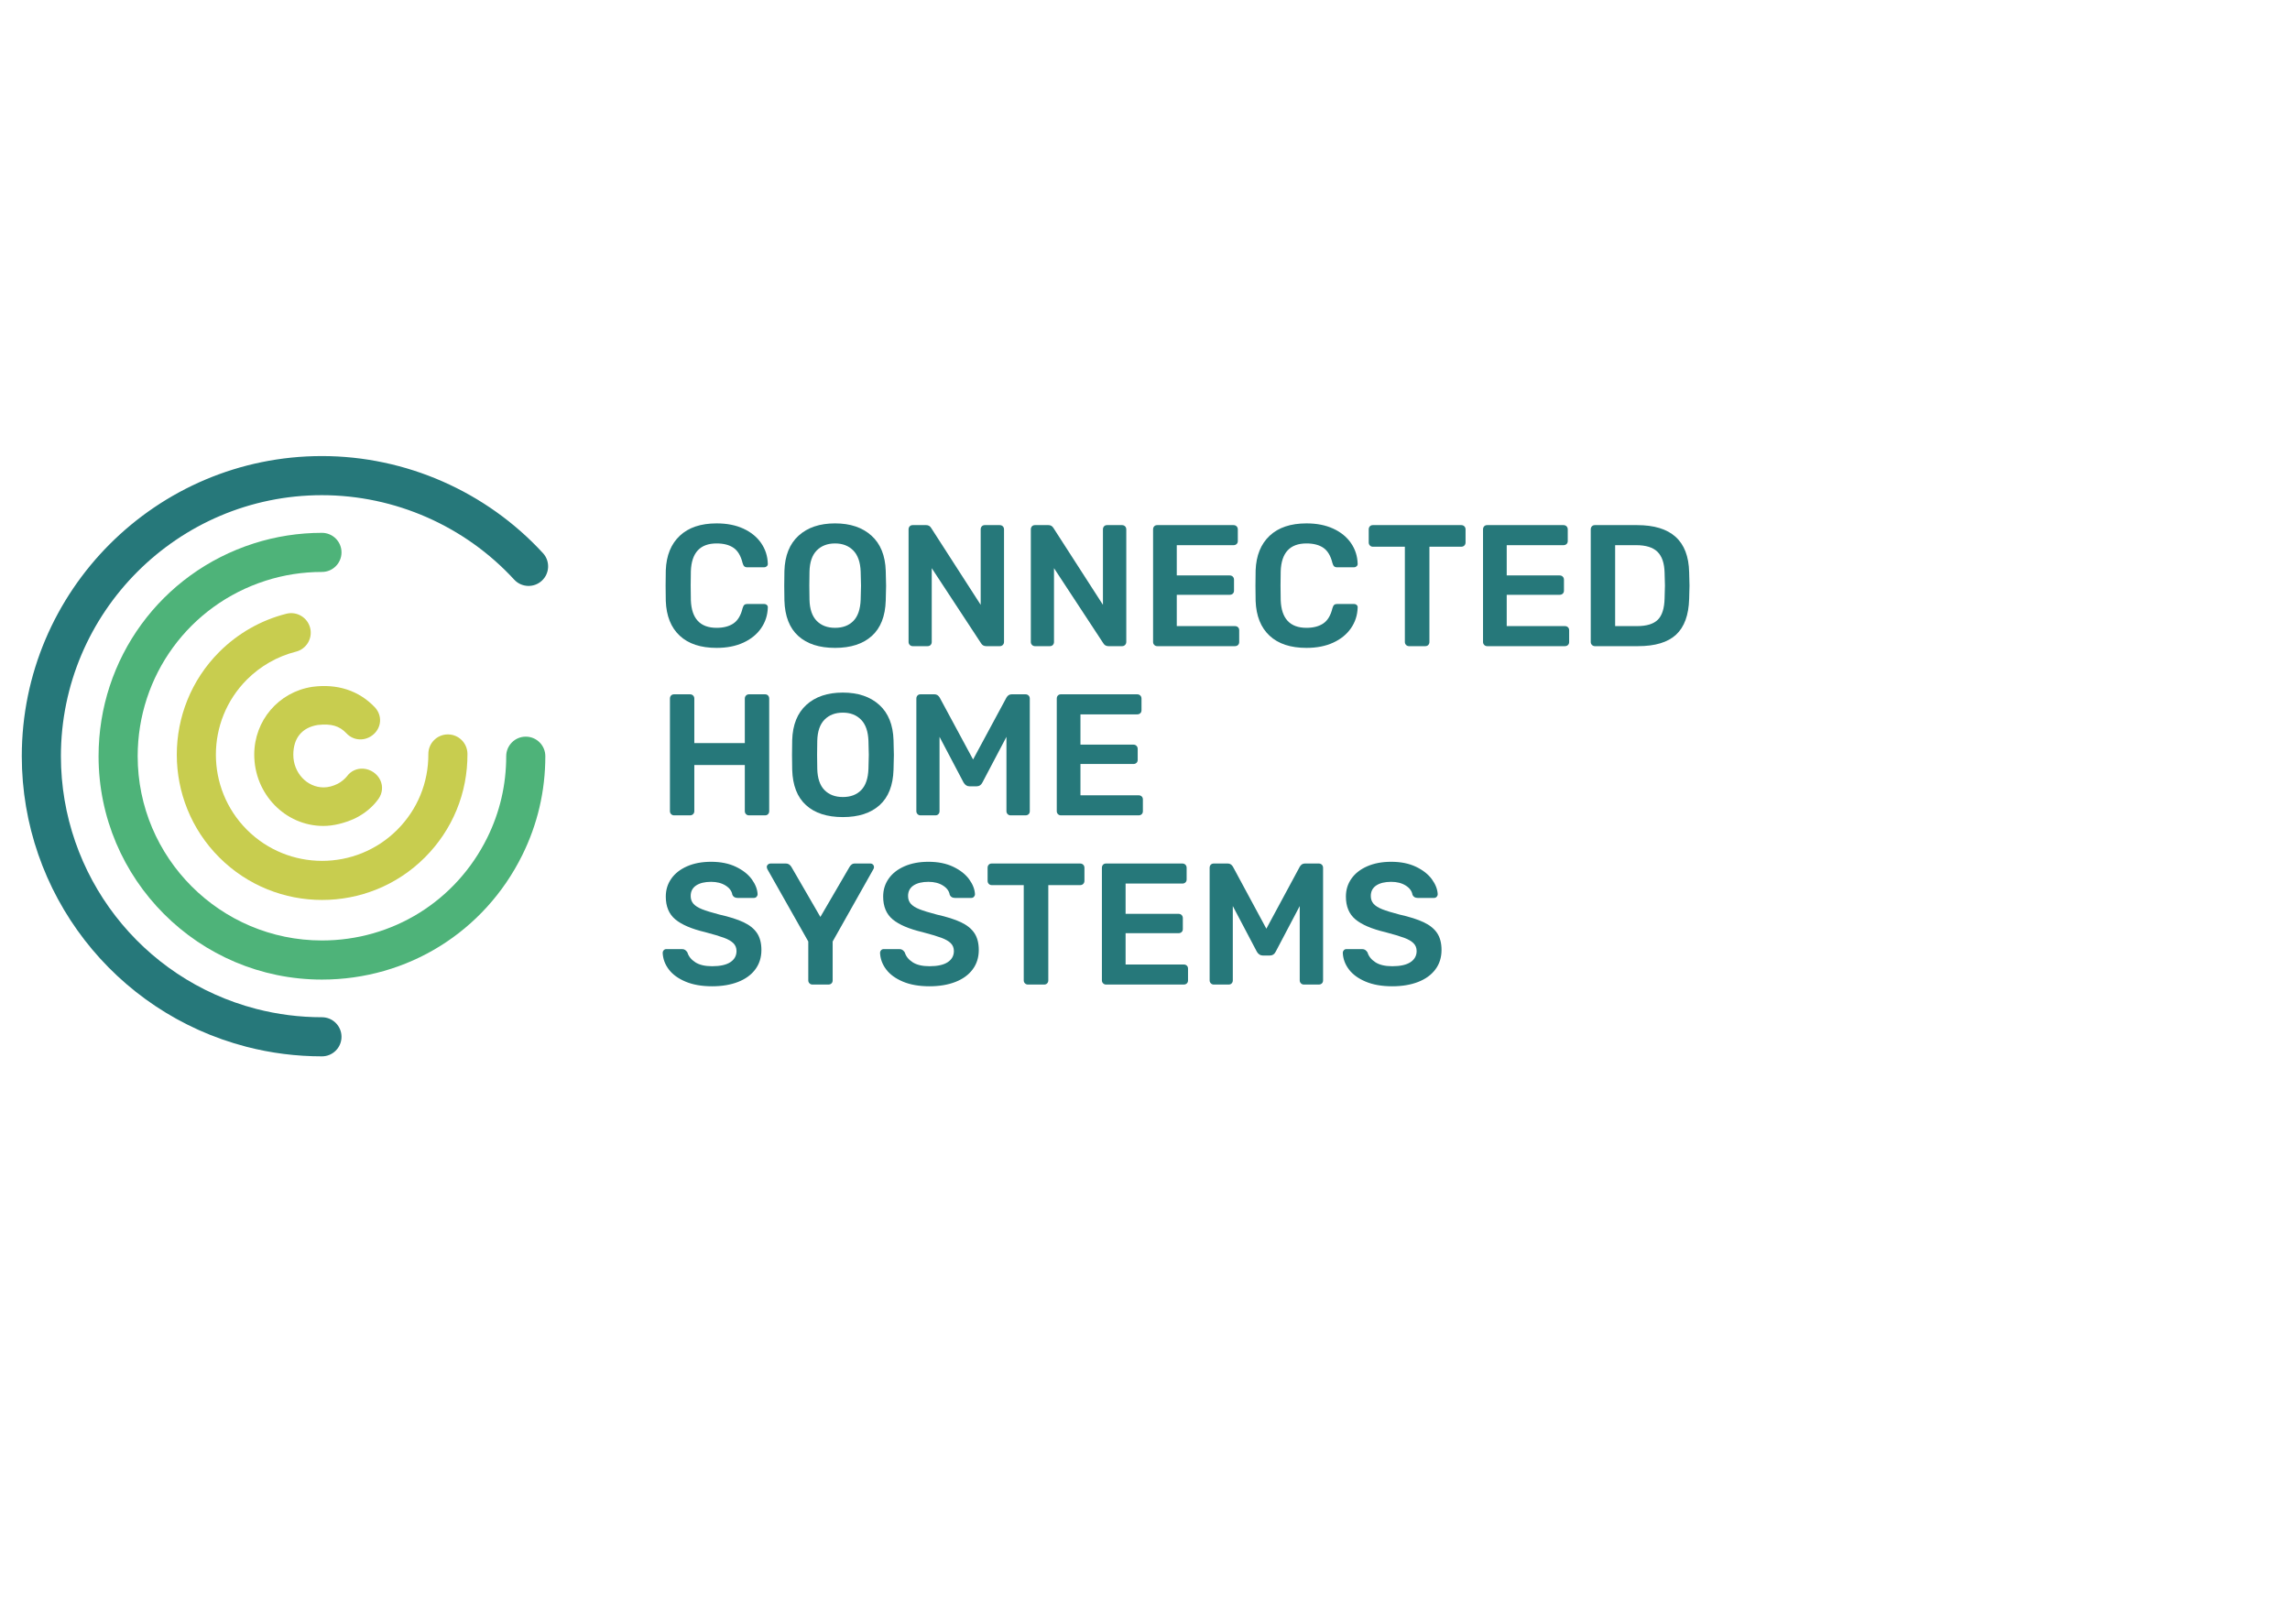
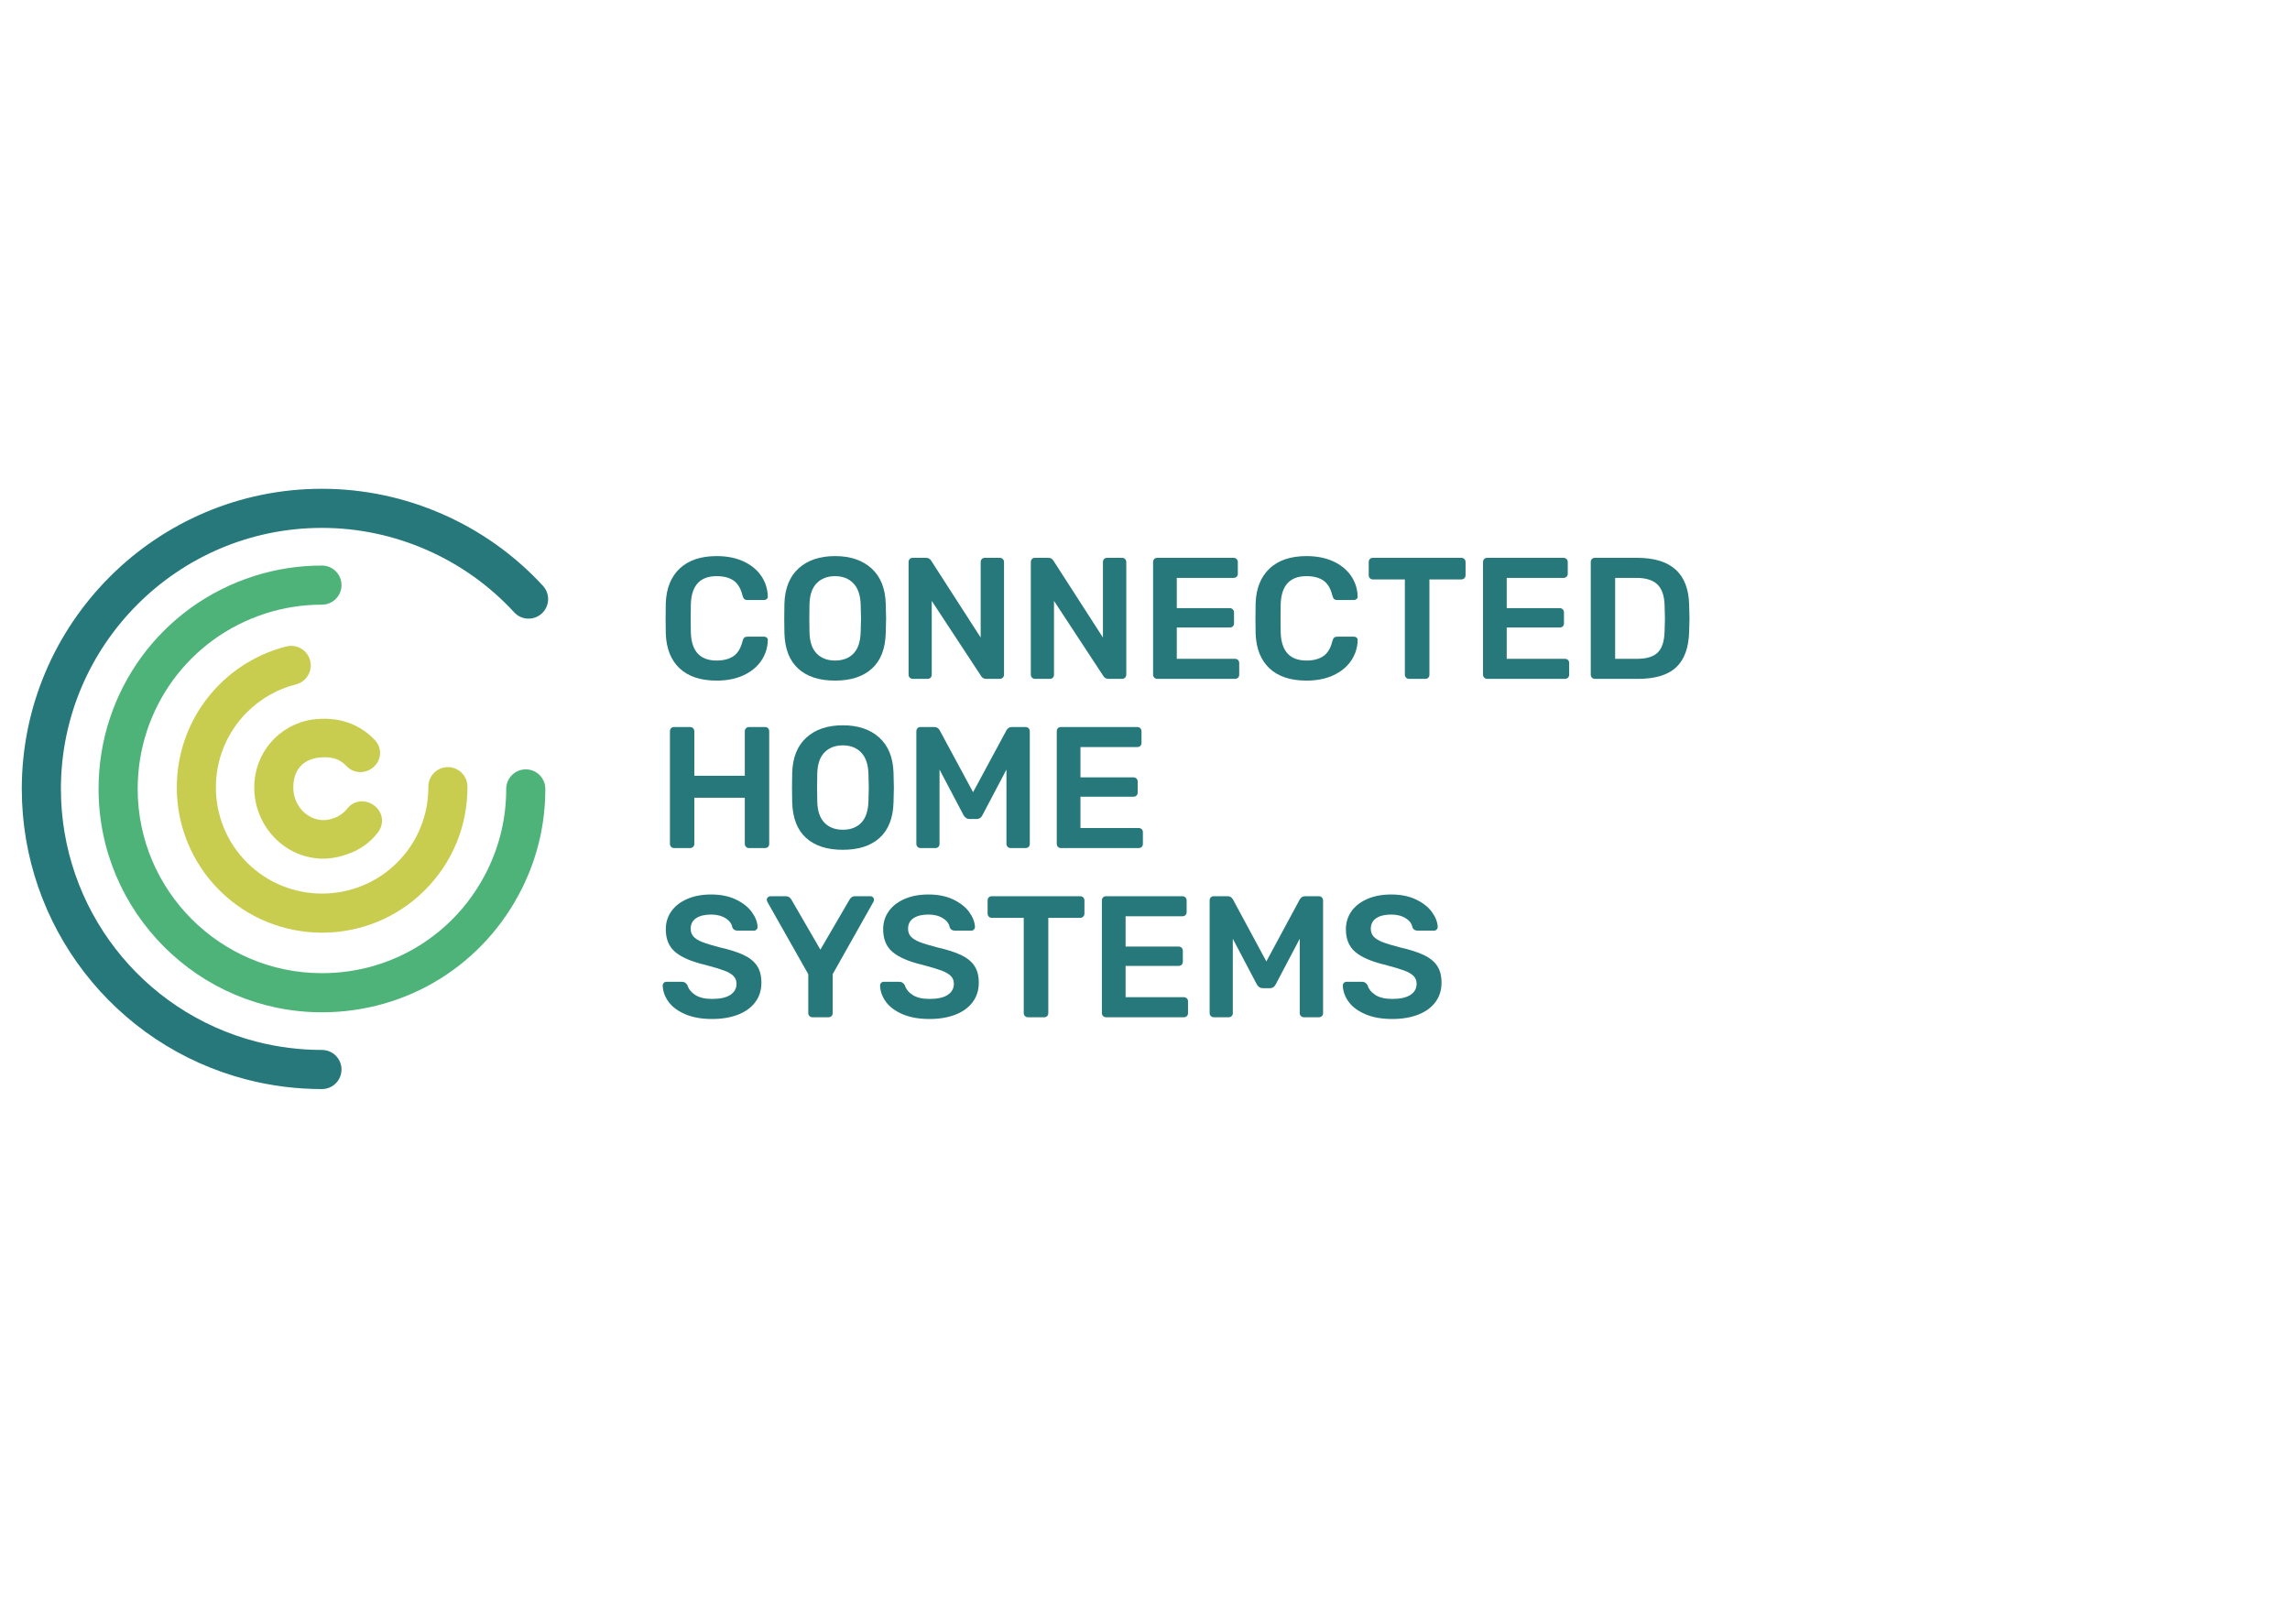
- <svg xmlns="http://www.w3.org/2000/svg" width="100%" height="100%" viewBox="450 0 3500 2481" version="1.1" xml:space="preserve" style="fill-rule:evenodd;clip-rule:evenodd;stroke-linejoin:round;stroke-miterlimit:2;">
+ <svg xmlns="http://www.w3.org/2000/svg" width="100%" height="100%" viewBox="450 -50 3500 2481" version="1.1" xml:space="preserve" style="fill-rule:evenodd;clip-rule:evenodd;stroke-linejoin:round;stroke-miterlimit:2;">
  <g id="Page-1" transform="matrix(4.16667,0,0,4.16667,0,0)">
    <rect x="0" y="0" width="141.89" height="595.276" style="fill:none;" />
    <g id="Layer-1">
      <g transform="matrix(1,0,0,1,263.851,244.957)">
        <path d="M0,69.58C-20.79,90.37 -54.618,90.37 -75.408,69.58C-96.198,48.79 -96.198,14.962 -75.408,-5.828C-68.599,-12.637 -60.087,-17.476 -50.795,-19.821C-46.954,-20.79 -43.053,-18.462 -42.084,-14.62C-41.115,-10.779 -43.445,-6.879 -47.285,-5.909C-54.067,-4.197 -60.284,-0.661 -65.262,4.318C-80.458,19.514 -80.458,44.239 -65.262,59.434C-50.067,74.631 -25.341,74.631 -10.146,59.434C-2.726,52.015 1.328,42.15 1.269,31.656C1.247,27.693 4.442,24.464 8.402,24.442C12.365,24.419 15.594,27.613 15.617,31.575C15.697,45.932 10.151,59.429 0,69.58" style="fill:rgb(200,205,79);fill-rule:nonzero;" />
      </g>
      <g transform="matrix(1,0,0,1,226.093,195.459)">
        <path d="M0,163.878C-45.181,163.878 -81.939,127.12 -81.939,81.939C-81.939,46.156 -59.06,14.79 -25.007,3.888C-16.948,1.308 -8.535,0 0,0C3.962,0 7.174,3.211 7.174,7.173C7.174,11.135 3.962,14.347 0,14.347C-7.048,14.347 -13.989,15.426 -20.632,17.553C-48.72,26.545 -67.591,52.42 -67.591,81.939C-67.591,119.209 -37.27,149.53 0,149.53C25.899,149.53 49.127,135.099 60.621,111.87C65.246,102.523 67.591,92.453 67.591,81.939C67.591,77.977 70.804,74.765 74.765,74.765C78.727,74.765 81.939,77.977 81.939,81.939C81.939,94.679 79.094,106.891 73.481,118.233C59.55,146.388 31.394,163.878 0,163.878" style="fill:rgb(78,179,121);fill-rule:nonzero;" />
      </g>
      <g transform="matrix(1,0,0,1,226.093,167.297)">
        <path d="M0,220.201C-9.388,220.201 -18.717,219.015 -27.727,216.679C-76.228,204.093 -110.1,160.266 -110.1,110.1C-110.1,49.391 -60.709,0 0,0C30.721,0 60.271,12.978 81.072,35.606C83.754,38.522 83.563,43.06 80.646,45.742C77.73,48.424 73.191,48.233 70.51,45.316C52.417,25.636 26.717,14.348 0,14.348C-52.798,14.348 -95.752,57.303 -95.752,110.1C-95.752,153.73 -66.298,191.846 -24.125,202.79C-16.29,204.822 -8.173,205.853 0,205.853C3.962,205.853 7.174,209.065 7.174,213.027C7.174,216.989 3.962,220.201 0,220.201" style="fill:rgb(38,120,122);fill-rule:nonzero;" />
      </g>
      <g transform="matrix(1,0,0,1,247.492,267.503)">
        <path d="M0,18.672C-1.108,16.324 -3.524,14.675 -6.157,14.471C-8.575,14.29 -10.826,15.326 -12.229,17.264C-13.079,18.328 -14.37,19.366 -15.65,20.027C-17.337,20.871 -19.15,21.335 -20.757,21.335C-26.903,21.335 -31.902,15.969 -31.902,9.373C-31.902,3.247 -28.719,-0.633 -22.936,-1.561C-17.958,-2.112 -14.988,-1.238 -12.386,1.517C-9.736,4.355 -5.351,4.482 -2.4,1.805C0.483,-0.81 0.716,-4.983 -1.857,-7.899C-1.898,-7.946 -1.94,-7.991 -1.982,-8.036C-7.854,-14.204 -15.793,-16.804 -25.036,-15.539C-37.318,-13.625 -46.232,-3.175 -46.232,9.31C-46.232,23.738 -34.861,35.476 -20.883,35.476C-17.294,35.476 -13.217,34.513 -9.295,32.714C-5.741,30.978 -2.753,28.501 -0.641,25.528C0.811,23.462 1.05,20.899 0,18.672" style="fill:rgb(200,205,79);fill-rule:nonzero;" />
      </g>
      <g transform="matrix(1,0,0,1,357.324,196.463)">
        <path d="M0,36.727C-3.193,33.746 -4.896,29.506 -5.106,24.009C-5.149,22.867 -5.17,21.007 -5.17,18.427C-5.17,15.805 -5.149,13.902 -5.106,12.718C-4.896,7.306 -3.183,3.087 0.032,0.063C3.245,-2.96 7.749,-4.472 13.542,-4.472C17.306,-4.472 20.583,-3.827 23.375,-2.537C26.166,-1.247 28.332,0.518 29.876,2.759C31.419,5.001 32.233,7.517 32.318,10.308L32.318,10.435C32.318,10.773 32.181,11.059 31.906,11.291C31.63,11.524 31.324,11.64 30.986,11.64L24.833,11.64C24.326,11.64 23.945,11.524 23.691,11.291C23.438,11.059 23.226,10.646 23.057,10.054C22.423,7.432 21.323,5.582 19.759,4.503C18.194,3.425 16.122,2.886 13.542,2.886C7.495,2.886 4.345,6.269 4.091,13.035C4.048,14.177 4.028,15.932 4.028,18.3C4.028,20.669 4.048,22.466 4.091,23.691C4.345,30.458 7.495,33.841 13.542,33.841C16.08,33.841 18.141,33.302 19.727,32.223C21.313,31.145 22.423,29.295 23.057,26.673C23.226,26.081 23.438,25.669 23.691,25.436C23.945,25.204 24.326,25.087 24.833,25.087L30.986,25.087C31.367,25.087 31.694,25.214 31.969,25.468C32.244,25.722 32.36,26.039 32.318,26.419C32.233,29.21 31.419,31.727 29.876,33.968C28.332,36.209 26.166,37.975 23.375,39.264C20.583,40.555 17.306,41.199 13.542,41.199C7.707,41.199 3.192,39.708 0,36.727" style="fill:rgb(38,120,122);fill-rule:nonzero;" />
      </g>
      <g transform="matrix(1,0,0,1,421.041,201.887)">
        <path d="M0,25.879C1.649,24.189 2.537,21.587 2.664,18.077C2.749,15.54 2.791,13.827 2.791,12.939C2.791,11.967 2.749,10.254 2.664,7.801C2.537,4.334 1.627,1.743 -0.063,0.031C-1.755,-1.682 -3.975,-2.538 -6.724,-2.538C-9.515,-2.538 -11.756,-1.682 -13.447,0.031C-15.139,1.743 -16.027,4.334 -16.111,7.801C-16.154,9.028 -16.175,10.741 -16.175,12.939C-16.175,15.096 -16.154,16.809 -16.111,18.077C-16.027,21.545 -15.15,24.135 -13.479,25.847C-11.809,27.56 -9.557,28.417 -6.724,28.417C-3.891,28.417 -1.649,27.571 0,25.879M-20.234,31.398C-23.449,28.48 -25.141,24.146 -25.309,18.394C-25.352,17.168 -25.373,15.371 -25.373,13.003C-25.373,10.592 -25.352,8.775 -25.309,7.547C-25.141,1.924 -23.406,-2.39 -20.108,-5.392C-16.809,-8.394 -12.348,-9.896 -6.724,-9.896C-1.142,-9.896 3.309,-8.394 6.629,-5.392C9.948,-2.39 11.692,1.924 11.862,7.547C11.946,10.001 11.989,11.819 11.989,13.003C11.989,14.144 11.946,15.942 11.862,18.394C11.692,24.146 9.991,28.48 6.755,31.398C3.521,34.316 -0.973,35.775 -6.724,35.775C-12.518,35.775 -17.021,34.316 -20.234,31.398" style="fill:rgb(38,120,122);fill-rule:nonzero;" />
      </g>
      <g transform="matrix(1,0,0,1,441.719,193.07)">
        <path d="M0,43.514C-0.296,43.219 -0.444,42.859 -0.444,42.435L-0.444,1.141C-0.444,0.677 -0.307,0.296 -0.032,0C0.243,-0.296 0.613,-0.444 1.079,-0.444L6.026,-0.444C6.829,-0.444 7.442,-0.085 7.866,0.634L26.007,28.798L26.007,1.141C26.007,0.677 26.144,0.296 26.419,0C26.694,-0.296 27.063,-0.444 27.529,-0.444L32.984,-0.444C33.449,-0.444 33.83,-0.296 34.126,0C34.422,0.296 34.57,0.677 34.57,1.141L34.57,42.372C34.57,42.838 34.422,43.219 34.126,43.514C33.83,43.81 33.47,43.958 33.048,43.958L28.037,43.958C27.19,43.958 26.556,43.599 26.134,42.88L8.056,15.35L8.056,42.435C8.056,42.859 7.918,43.219 7.644,43.514C7.368,43.81 6.999,43.958 6.534,43.958L1.079,43.958C0.655,43.958 0.295,43.81 0,43.514" style="fill:rgb(38,120,122);fill-rule:nonzero;" />
      </g>
      <g transform="matrix(1,0,0,1,486.564,193.07)">
        <path d="M0,43.514C-0.296,43.219 -0.444,42.859 -0.444,42.435L-0.444,1.141C-0.444,0.677 -0.307,0.296 -0.032,0C0.243,-0.296 0.613,-0.444 1.079,-0.444L6.026,-0.444C6.829,-0.444 7.442,-0.085 7.866,0.634L26.007,28.798L26.007,1.141C26.007,0.677 26.144,0.296 26.419,0C26.694,-0.296 27.063,-0.444 27.529,-0.444L32.984,-0.444C33.449,-0.444 33.83,-0.296 34.126,0C34.422,0.296 34.57,0.677 34.57,1.141L34.57,42.372C34.57,42.838 34.422,43.219 34.126,43.514C33.83,43.81 33.47,43.958 33.048,43.958L28.037,43.958C27.19,43.958 26.556,43.599 26.134,42.88L8.056,15.35L8.056,42.435C8.056,42.859 7.918,43.219 7.644,43.514C7.368,43.81 6.999,43.958 6.534,43.958L1.079,43.958C0.655,43.958 0.295,43.81 0,43.514" style="fill:rgb(38,120,122);fill-rule:nonzero;" />
      </g>
      <g transform="matrix(1,0,0,1,531.409,193.07)">
        <path d="M0,43.514C-0.296,43.219 -0.444,42.859 -0.444,42.435L-0.444,1.141C-0.444,0.677 -0.307,0.296 -0.032,0C0.243,-0.296 0.613,-0.444 1.079,-0.444L29.052,-0.444C29.517,-0.444 29.897,-0.296 30.193,0C30.489,0.296 30.638,0.677 30.638,1.141L30.638,5.391C30.638,5.857 30.489,6.227 30.193,6.501C29.897,6.777 29.517,6.914 29.052,6.914L8.246,6.914L8.246,18.014L27.656,18.014C28.121,18.014 28.501,18.163 28.798,18.458C29.093,18.755 29.242,19.135 29.242,19.6L29.242,23.597C29.242,24.062 29.093,24.432 28.798,24.706C28.501,24.982 28.121,25.118 27.656,25.118L8.246,25.118L8.246,36.6L29.559,36.6C30.024,36.6 30.405,36.738 30.701,37.012C30.996,37.287 31.145,37.657 31.145,38.122L31.145,42.435C31.145,42.901 30.996,43.271 30.701,43.546C30.405,43.821 30.024,43.958 29.559,43.958L1.079,43.958C0.655,43.958 0.295,43.81 0,43.514" style="fill:rgb(38,120,122);fill-rule:nonzero;" />
      </g>
      <g transform="matrix(1,0,0,1,573.686,196.463)">
        <path d="M0,36.727C-3.193,33.746 -4.896,29.506 -5.106,24.009C-5.149,22.867 -5.17,21.007 -5.17,18.427C-5.17,15.805 -5.149,13.902 -5.106,12.718C-4.896,7.306 -3.183,3.087 0.032,0.063C3.245,-2.96 7.749,-4.472 13.542,-4.472C17.306,-4.472 20.583,-3.827 23.375,-2.537C26.166,-1.247 28.332,0.518 29.876,2.759C31.419,5.001 32.233,7.517 32.318,10.308L32.318,10.435C32.318,10.773 32.181,11.059 31.906,11.291C31.63,11.524 31.324,11.64 30.986,11.64L24.833,11.64C24.326,11.64 23.945,11.524 23.691,11.291C23.438,11.059 23.226,10.646 23.057,10.054C22.423,7.432 21.323,5.582 19.759,4.503C18.194,3.425 16.122,2.886 13.542,2.886C7.495,2.886 4.345,6.269 4.091,13.035C4.048,14.177 4.028,15.932 4.028,18.3C4.028,20.669 4.048,22.466 4.091,23.691C4.345,30.458 7.495,33.841 13.542,33.841C16.08,33.841 18.141,33.302 19.727,32.223C21.313,31.145 22.423,29.295 23.057,26.673C23.226,26.081 23.438,25.669 23.691,25.436C23.945,25.204 24.326,25.087 24.833,25.087L30.986,25.087C31.367,25.087 31.694,25.214 31.969,25.468C32.244,25.722 32.36,26.039 32.318,26.419C32.233,29.21 31.419,31.727 29.876,33.968C28.332,36.209 26.166,37.975 23.375,39.264C20.583,40.555 17.306,41.199 13.542,41.199C7.707,41.199 3.192,39.708 0,36.727" style="fill:rgb(38,120,122);fill-rule:nonzero;" />
      </g>
      <g transform="matrix(1,0,0,1,623.765,193.07)">
        <path d="M0,43.514C-0.296,43.219 -0.444,42.859 -0.444,42.435L-0.444,7.485L-12.179,7.485C-12.602,7.485 -12.962,7.337 -13.257,7.041C-13.554,6.745 -13.701,6.365 -13.701,5.899L-13.701,1.141C-13.701,0.677 -13.564,0.296 -13.289,0C-13.014,-0.296 -12.645,-0.444 -12.179,-0.444L20.235,-0.444C20.7,-0.444 21.08,-0.296 21.376,0C21.672,0.296 21.82,0.677 21.82,1.141L21.82,5.899C21.82,6.365 21.672,6.745 21.376,7.041C21.08,7.337 20.7,7.485 20.235,7.485L8.563,7.485L8.563,42.435C8.563,42.859 8.425,43.219 8.151,43.514C7.875,43.81 7.506,43.958 7.041,43.958L1.078,43.958C0.655,43.958 0.295,43.81 0,43.514" style="fill:rgb(38,120,122);fill-rule:nonzero;" />
      </g>
      <g transform="matrix(1,0,0,1,652.435,193.07)">
        <path d="M0,43.514C-0.296,43.219 -0.444,42.859 -0.444,42.435L-0.444,1.141C-0.444,0.677 -0.307,0.296 -0.032,0C0.243,-0.296 0.613,-0.444 1.079,-0.444L29.052,-0.444C29.517,-0.444 29.897,-0.296 30.193,0C30.489,0.296 30.638,0.677 30.638,1.141L30.638,5.391C30.638,5.857 30.489,6.227 30.193,6.501C29.897,6.777 29.517,6.914 29.052,6.914L8.246,6.914L8.246,18.014L27.656,18.014C28.121,18.014 28.501,18.163 28.798,18.458C29.093,18.755 29.242,19.135 29.242,19.6L29.242,23.597C29.242,24.062 29.093,24.432 28.798,24.706C28.501,24.982 28.121,25.118 27.656,25.118L8.246,25.118L8.246,36.6L29.559,36.6C30.024,36.6 30.405,36.738 30.701,37.012C30.996,37.287 31.145,37.657 31.145,38.122L31.145,42.435C31.145,42.901 30.996,43.271 30.701,43.546C30.405,43.821 30.024,43.958 29.559,43.958L1.079,43.958C0.655,43.958 0.295,43.81 0,43.514" style="fill:rgb(38,120,122);fill-rule:nonzero;" />
      </g>
      <g transform="matrix(1,0,0,1,708.508,199.984)">
        <path d="M0,29.686C3.51,29.686 6.047,28.904 7.612,27.339C9.176,25.775 10,23.174 10.085,19.537C10.17,16.999 10.212,15.414 10.212,14.779C10.212,14.103 10.17,12.539 10.085,10.085C10,6.619 9.134,4.07 7.485,2.442C5.836,0.814 3.235,-0 -0.317,-0L-8.056,-0L-8.056,29.686L0,29.686ZM-16.556,36.6C-16.852,36.305 -17,35.945 -17,35.521L-17,-5.772C-17,-6.237 -16.863,-6.618 -16.587,-6.914C-16.313,-7.21 -15.943,-7.358 -15.477,-7.358L0,-7.358C12.474,-7.358 18.839,-1.607 19.093,9.895C19.177,12.348 19.22,13.998 19.22,14.843C19.22,15.646 19.177,17.275 19.093,19.727C18.923,25.648 17.327,30.014 14.304,32.826C11.28,35.639 6.618,37.044 0.317,37.044L-15.477,37.044C-15.9,37.044 -16.26,36.896 -16.556,36.6" style="fill:rgb(38,120,122);fill-rule:nonzero;" />
      </g>
      <g transform="matrix(1,0,0,1,354.184,255.136)">
        <path d="M0,43.514C-0.296,43.219 -0.444,42.859 -0.444,42.435L-0.444,1.141C-0.444,0.677 -0.307,0.296 -0.032,0C0.243,-0.296 0.613,-0.444 1.079,-0.444L6.914,-0.444C7.379,-0.444 7.76,-0.296 8.056,0C8.351,0.296 8.5,0.677 8.5,1.141L8.5,17.443L27.022,17.443L27.022,1.141C27.022,0.677 27.169,0.296 27.466,0C27.761,-0.296 28.121,-0.444 28.544,-0.444L34.443,-0.444C34.908,-0.444 35.278,-0.296 35.554,0C35.828,0.296 35.966,0.677 35.966,1.141L35.966,42.435C35.966,42.859 35.828,43.219 35.554,43.514C35.278,43.81 34.908,43.958 34.443,43.958L28.544,43.958C28.121,43.958 27.761,43.81 27.466,43.514C27.169,43.219 27.022,42.859 27.022,42.435L27.022,25.499L8.5,25.499L8.5,42.435C8.5,42.859 8.351,43.219 8.056,43.514C7.76,43.81 7.379,43.958 6.914,43.958L1.079,43.958C0.655,43.958 0.295,43.81 0,43.514" style="fill:rgb(38,120,122);fill-rule:nonzero;" />
      </g>
      <g transform="matrix(1,0,0,1,423.895,263.954)">
        <path d="M0,25.879C1.649,24.189 2.537,21.587 2.664,18.077C2.749,15.54 2.791,13.827 2.791,12.939C2.791,11.967 2.749,10.254 2.664,7.801C2.537,4.334 1.627,1.743 -0.063,0.031C-1.755,-1.682 -3.975,-2.538 -6.724,-2.538C-9.515,-2.538 -11.756,-1.682 -13.447,0.031C-15.139,1.743 -16.027,4.334 -16.111,7.801C-16.154,9.028 -16.175,10.741 -16.175,12.939C-16.175,15.096 -16.154,16.809 -16.111,18.077C-16.027,21.545 -15.15,24.135 -13.479,25.847C-11.809,27.56 -9.557,28.417 -6.724,28.417C-3.891,28.417 -1.649,27.571 0,25.879M-20.234,31.398C-23.449,28.48 -25.141,24.146 -25.309,18.394C-25.352,17.168 -25.373,15.371 -25.373,13.003C-25.373,10.592 -25.352,8.775 -25.309,7.547C-25.141,1.924 -23.406,-2.39 -20.108,-5.392C-16.809,-8.394 -12.348,-9.896 -6.724,-9.896C-1.142,-9.896 3.309,-8.394 6.629,-5.392C9.948,-2.39 11.692,1.924 11.862,7.547C11.946,10.001 11.989,11.819 11.989,13.003C11.989,14.144 11.946,15.942 11.862,18.394C11.692,24.146 9.991,28.48 6.755,31.398C3.521,34.316 -0.973,35.775 -6.724,35.775C-12.518,35.775 -17.021,34.316 -20.234,31.398" style="fill:rgb(38,120,122);fill-rule:nonzero;" />
      </g>
      <g transform="matrix(1,0,0,1,444.573,255.136)">
        <path d="M0,43.514C-0.296,43.219 -0.444,42.859 -0.444,42.435L-0.444,1.141C-0.444,0.677 -0.307,0.296 -0.032,0C0.243,-0.296 0.613,-0.444 1.079,-0.444L6.216,-0.444C7.019,-0.444 7.653,-0.042 8.119,0.761L20.362,23.47L32.604,0.761C33.069,-0.042 33.703,-0.444 34.507,-0.444L39.582,-0.444C40.046,-0.444 40.427,-0.296 40.723,0C41.019,0.296 41.167,0.677 41.167,1.141L41.167,42.435C41.167,42.901 41.019,43.271 40.723,43.546C40.427,43.821 40.046,43.958 39.582,43.958L34.126,43.958C33.703,43.958 33.343,43.81 33.048,43.514C32.751,43.219 32.604,42.859 32.604,42.435L32.604,15.16L23.787,31.906C23.321,32.836 22.624,33.301 21.694,33.301L19.03,33.301C18.142,33.301 17.422,32.836 16.873,31.906L8.056,15.16L8.056,42.435C8.056,42.859 7.918,43.219 7.644,43.514C7.368,43.81 6.999,43.958 6.534,43.958L1.079,43.958C0.655,43.958 0.295,43.81 0,43.514" style="fill:rgb(38,120,122);fill-rule:nonzero;" />
      </g>
      <g transform="matrix(1,0,0,1,496.079,255.136)">
        <path d="M0,43.514C-0.296,43.219 -0.444,42.859 -0.444,42.435L-0.444,1.141C-0.444,0.677 -0.307,0.296 -0.032,0C0.243,-0.296 0.613,-0.444 1.079,-0.444L29.052,-0.444C29.517,-0.444 29.897,-0.296 30.193,0C30.489,0.296 30.638,0.677 30.638,1.141L30.638,5.391C30.638,5.857 30.489,6.227 30.193,6.501C29.897,6.777 29.517,6.914 29.052,6.914L8.246,6.914L8.246,18.014L27.656,18.014C28.121,18.014 28.501,18.163 28.798,18.458C29.093,18.755 29.242,19.135 29.242,19.6L29.242,23.597C29.242,24.062 29.093,24.432 28.798,24.706C28.501,24.982 28.121,25.118 27.656,25.118L8.246,25.118L8.246,36.6L29.559,36.6C30.024,36.6 30.405,36.738 30.701,37.012C30.996,37.287 31.145,37.657 31.145,38.122L31.145,42.435C31.145,42.901 30.996,43.271 30.701,43.546C30.405,43.821 30.024,43.958 29.559,43.958L1.079,43.958C0.655,43.958 0.295,43.81 0,43.514" style="fill:rgb(38,120,122);fill-rule:nonzero;" />
      </g>
      <g transform="matrix(1,0,0,1,359.449,317.837)">
        <path d="M0,42.245C-2.707,41.103 -4.758,39.602 -6.153,37.741C-7.549,35.881 -8.289,33.851 -8.373,31.651C-8.373,31.313 -8.247,31.008 -7.993,30.732C-7.739,30.458 -7.422,30.319 -7.041,30.319L-1.269,30.319C-0.804,30.319 -0.423,30.426 -0.127,30.637C0.168,30.849 0.444,31.144 0.698,31.525C1.12,32.963 2.082,34.168 3.583,35.141C5.084,36.114 7.146,36.599 9.768,36.599C12.728,36.599 14.958,36.102 16.46,35.108C17.961,34.116 18.712,32.752 18.712,31.017C18.712,29.876 18.332,28.924 17.57,28.163C16.809,27.402 15.656,26.736 14.113,26.165C12.569,25.594 10.276,24.907 7.231,24.103C2.241,22.92 -1.417,21.355 -3.743,19.409C-6.069,17.465 -7.231,14.674 -7.231,11.036C-7.231,8.585 -6.556,6.396 -5.202,4.472C-3.849,2.548 -1.914,1.036 0.603,-0.064C3.118,-1.163 6.046,-1.713 9.388,-1.713C12.897,-1.713 15.931,-1.1 18.49,0.126C21.048,1.353 22.994,2.886 24.326,4.725C25.658,6.564 26.366,8.394 26.451,10.212C26.451,10.551 26.324,10.857 26.07,11.132C25.816,11.407 25.5,11.544 25.119,11.544L19.093,11.544C18.162,11.544 17.528,11.163 17.19,10.402C16.978,9.05 16.153,7.919 14.716,7.009C13.278,6.099 11.501,5.644 9.388,5.644C7.062,5.644 5.233,6.089 3.901,6.976C2.569,7.865 1.903,9.155 1.903,10.847C1.903,11.988 2.241,12.939 2.917,13.701C3.594,14.462 4.651,15.128 6.089,15.699C7.526,16.269 9.62,16.915 12.369,17.634C16.132,18.479 19.125,19.432 21.345,20.488C23.564,21.545 25.203,22.878 26.26,24.484C27.317,26.092 27.846,28.142 27.846,30.637C27.846,33.387 27.095,35.765 25.594,37.773C24.093,39.782 21.979,41.315 19.251,42.372C16.524,43.429 13.362,43.958 9.768,43.958C5.962,43.958 2.706,43.387 0,42.245" style="fill:rgb(38,120,122);fill-rule:nonzero;" />
      </g>
      <g transform="matrix(1,0,0,1,404.929,317.202)">
        <path d="M0,43.514C-0.296,43.219 -0.444,42.859 -0.444,42.436L-0.444,28.163L-15.477,1.586C-15.604,1.205 -15.667,0.974 -15.667,0.888C-15.667,0.508 -15.531,0.191 -15.255,-0.063C-14.98,-0.317 -14.674,-0.444 -14.335,-0.444L-8.626,-0.444C-7.824,-0.444 -7.167,-0.042 -6.66,0.761L3.996,19.157L14.716,0.761C14.885,0.466 15.128,0.191 15.446,-0.063C15.763,-0.317 16.153,-0.444 16.619,-0.444L22.328,-0.444C22.708,-0.444 23.026,-0.317 23.279,-0.063C23.533,0.191 23.66,0.508 23.66,0.888C23.66,1.142 23.597,1.375 23.47,1.586L8.5,28.163L8.5,42.436C8.5,42.902 8.351,43.272 8.056,43.546C7.76,43.822 7.379,43.958 6.914,43.958L1.079,43.958C0.655,43.958 0.295,43.811 0,43.514" style="fill:rgb(38,120,122);fill-rule:nonzero;" />
      </g>
      <g transform="matrix(1,0,0,1,439.183,317.837)">
        <path d="M0,42.245C-2.707,41.103 -4.758,39.602 -6.153,37.741C-7.549,35.881 -8.289,33.851 -8.373,31.651C-8.373,31.313 -8.247,31.008 -7.993,30.732C-7.739,30.458 -7.422,30.319 -7.041,30.319L-1.269,30.319C-0.804,30.319 -0.423,30.426 -0.127,30.637C0.168,30.849 0.444,31.144 0.698,31.525C1.12,32.963 2.082,34.168 3.583,35.141C5.084,36.114 7.146,36.599 9.768,36.599C12.728,36.599 14.958,36.102 16.46,35.108C17.961,34.116 18.712,32.752 18.712,31.017C18.712,29.876 18.332,28.924 17.57,28.163C16.809,27.402 15.656,26.736 14.113,26.165C12.569,25.594 10.276,24.907 7.231,24.103C2.241,22.92 -1.417,21.355 -3.743,19.409C-6.069,17.465 -7.231,14.674 -7.231,11.036C-7.231,8.585 -6.556,6.396 -5.202,4.472C-3.849,2.548 -1.914,1.036 0.603,-0.064C3.118,-1.163 6.046,-1.713 9.388,-1.713C12.897,-1.713 15.931,-1.1 18.49,0.126C21.048,1.353 22.994,2.886 24.326,4.725C25.658,6.564 26.366,8.394 26.451,10.212C26.451,10.551 26.324,10.857 26.07,11.132C25.816,11.407 25.5,11.544 25.119,11.544L19.093,11.544C18.162,11.544 17.528,11.163 17.19,10.402C16.978,9.05 16.153,7.919 14.716,7.009C13.278,6.099 11.501,5.644 9.388,5.644C7.062,5.644 5.233,6.089 3.901,6.976C2.569,7.865 1.903,9.155 1.903,10.847C1.903,11.988 2.241,12.939 2.917,13.701C3.594,14.462 4.651,15.128 6.089,15.699C7.526,16.269 9.62,16.915 12.369,17.634C16.132,18.479 19.125,19.432 21.345,20.488C23.564,21.545 25.203,22.878 26.26,24.484C27.317,26.092 27.846,28.142 27.846,30.637C27.846,33.387 27.095,35.765 25.594,37.773C24.093,39.782 21.979,41.315 19.251,42.372C16.524,43.429 13.362,43.958 9.768,43.958C5.962,43.958 2.706,43.387 0,42.245" style="fill:rgb(38,120,122);fill-rule:nonzero;" />
      </g>
      <g transform="matrix(1,0,0,1,483.965,317.202)">
        <path d="M0,43.514C-0.296,43.219 -0.444,42.859 -0.444,42.436L-0.444,7.485L-12.179,7.485C-12.602,7.485 -12.962,7.337 -13.257,7.041C-13.554,6.745 -13.701,6.366 -13.701,5.9L-13.701,1.142C-13.701,0.677 -13.564,0.296 -13.289,0C-13.014,-0.296 -12.645,-0.444 -12.179,-0.444L20.235,-0.444C20.7,-0.444 21.08,-0.296 21.376,0C21.672,0.296 21.82,0.677 21.82,1.142L21.82,5.9C21.82,6.366 21.672,6.745 21.376,7.041C21.08,7.337 20.7,7.485 20.235,7.485L8.563,7.485L8.563,42.436C8.563,42.859 8.425,43.219 8.151,43.514C7.875,43.811 7.506,43.958 7.041,43.958L1.078,43.958C0.655,43.958 0.295,43.811 0,43.514" style="fill:rgb(38,120,122);fill-rule:nonzero;" />
      </g>
      <g transform="matrix(1,0,0,1,512.635,317.202)">
        <path d="M0,43.514C-0.296,43.219 -0.444,42.859 -0.444,42.436L-0.444,1.142C-0.444,0.677 -0.307,0.296 -0.032,0C0.243,-0.296 0.613,-0.444 1.079,-0.444L29.052,-0.444C29.517,-0.444 29.897,-0.296 30.193,0C30.489,0.296 30.638,0.677 30.638,1.142L30.638,5.392C30.638,5.858 30.489,6.228 30.193,6.502C29.897,6.778 29.517,6.914 29.052,6.914L8.246,6.914L8.246,18.015L27.656,18.015C28.121,18.015 28.501,18.163 28.798,18.459C29.093,18.755 29.242,19.136 29.242,19.601L29.242,23.597C29.242,24.063 29.093,24.432 28.798,24.706C28.501,24.983 28.121,25.119 27.656,25.119L8.246,25.119L8.246,36.6L29.559,36.6C30.024,36.6 30.405,36.738 30.701,37.013C30.996,37.288 31.145,37.658 31.145,38.122L31.145,42.436C31.145,42.902 30.996,43.272 30.701,43.546C30.405,43.822 30.024,43.958 29.559,43.958L1.079,43.958C0.655,43.958 0.295,43.811 0,43.514" style="fill:rgb(38,120,122);fill-rule:nonzero;" />
      </g>
      <g transform="matrix(1,0,0,1,552.152,317.202)">
        <path d="M0,43.514C-0.296,43.219 -0.444,42.859 -0.444,42.436L-0.444,1.142C-0.444,0.677 -0.307,0.296 -0.032,0C0.243,-0.296 0.613,-0.444 1.079,-0.444L6.216,-0.444C7.019,-0.444 7.653,-0.042 8.119,0.761L20.362,23.47L32.604,0.761C33.069,-0.042 33.703,-0.444 34.507,-0.444L39.582,-0.444C40.046,-0.444 40.427,-0.296 40.723,0C41.019,0.296 41.167,0.677 41.167,1.142L41.167,42.436C41.167,42.902 41.019,43.272 40.723,43.546C40.427,43.822 40.046,43.958 39.582,43.958L34.126,43.958C33.703,43.958 33.343,43.811 33.048,43.514C32.751,43.219 32.604,42.859 32.604,42.436L32.604,15.16L23.787,31.907C23.321,32.837 22.624,33.302 21.694,33.302L19.03,33.302C18.142,33.302 17.422,32.837 16.873,31.907L8.056,15.16L8.056,42.436C8.056,42.859 7.918,43.219 7.644,43.514C7.368,43.811 6.999,43.958 6.534,43.958L1.079,43.958C0.655,43.958 0.295,43.811 0,43.514" style="fill:rgb(38,120,122);fill-rule:nonzero;" />
      </g>
      <g transform="matrix(1,0,0,1,608.924,317.837)">
        <path d="M0,42.245C-2.707,41.103 -4.758,39.602 -6.153,37.741C-7.549,35.881 -8.289,33.851 -8.373,31.651C-8.373,31.313 -8.247,31.008 -7.993,30.732C-7.739,30.458 -7.422,30.319 -7.041,30.319L-1.269,30.319C-0.804,30.319 -0.423,30.426 -0.127,30.637C0.168,30.849 0.444,31.144 0.698,31.525C1.12,32.963 2.082,34.168 3.583,35.141C5.084,36.114 7.146,36.599 9.768,36.599C12.728,36.599 14.958,36.102 16.46,35.108C17.961,34.116 18.712,32.752 18.712,31.017C18.712,29.876 18.332,28.924 17.57,28.163C16.809,27.402 15.656,26.736 14.113,26.165C12.569,25.594 10.276,24.907 7.231,24.103C2.241,22.92 -1.417,21.355 -3.743,19.409C-6.069,17.465 -7.231,14.674 -7.231,11.036C-7.231,8.585 -6.556,6.396 -5.202,4.472C-3.849,2.548 -1.914,1.036 0.603,-0.064C3.118,-1.163 6.046,-1.713 9.388,-1.713C12.897,-1.713 15.931,-1.1 18.49,0.126C21.048,1.353 22.994,2.886 24.326,4.725C25.658,6.564 26.366,8.394 26.451,10.212C26.451,10.551 26.324,10.857 26.07,11.132C25.816,11.407 25.5,11.544 25.119,11.544L19.093,11.544C18.162,11.544 17.528,11.163 17.19,10.402C16.978,9.05 16.153,7.919 14.716,7.009C13.278,6.099 11.501,5.644 9.388,5.644C7.062,5.644 5.233,6.089 3.901,6.976C2.569,7.865 1.903,9.155 1.903,10.847C1.903,11.988 2.241,12.939 2.917,13.701C3.594,14.462 4.651,15.128 6.089,15.699C7.526,16.269 9.62,16.915 12.369,17.634C16.132,18.479 19.125,19.432 21.345,20.488C23.564,21.545 25.203,22.878 26.26,24.484C27.317,26.092 27.846,28.142 27.846,30.637C27.846,33.387 27.095,35.765 25.594,37.773C24.093,39.782 21.979,41.315 19.251,42.372C16.524,43.429 13.362,43.958 9.768,43.958C5.962,43.958 2.706,43.387 0,42.245" style="fill:rgb(38,120,122);fill-rule:nonzero;" />
      </g>
    </g>
  </g>
</svg>
